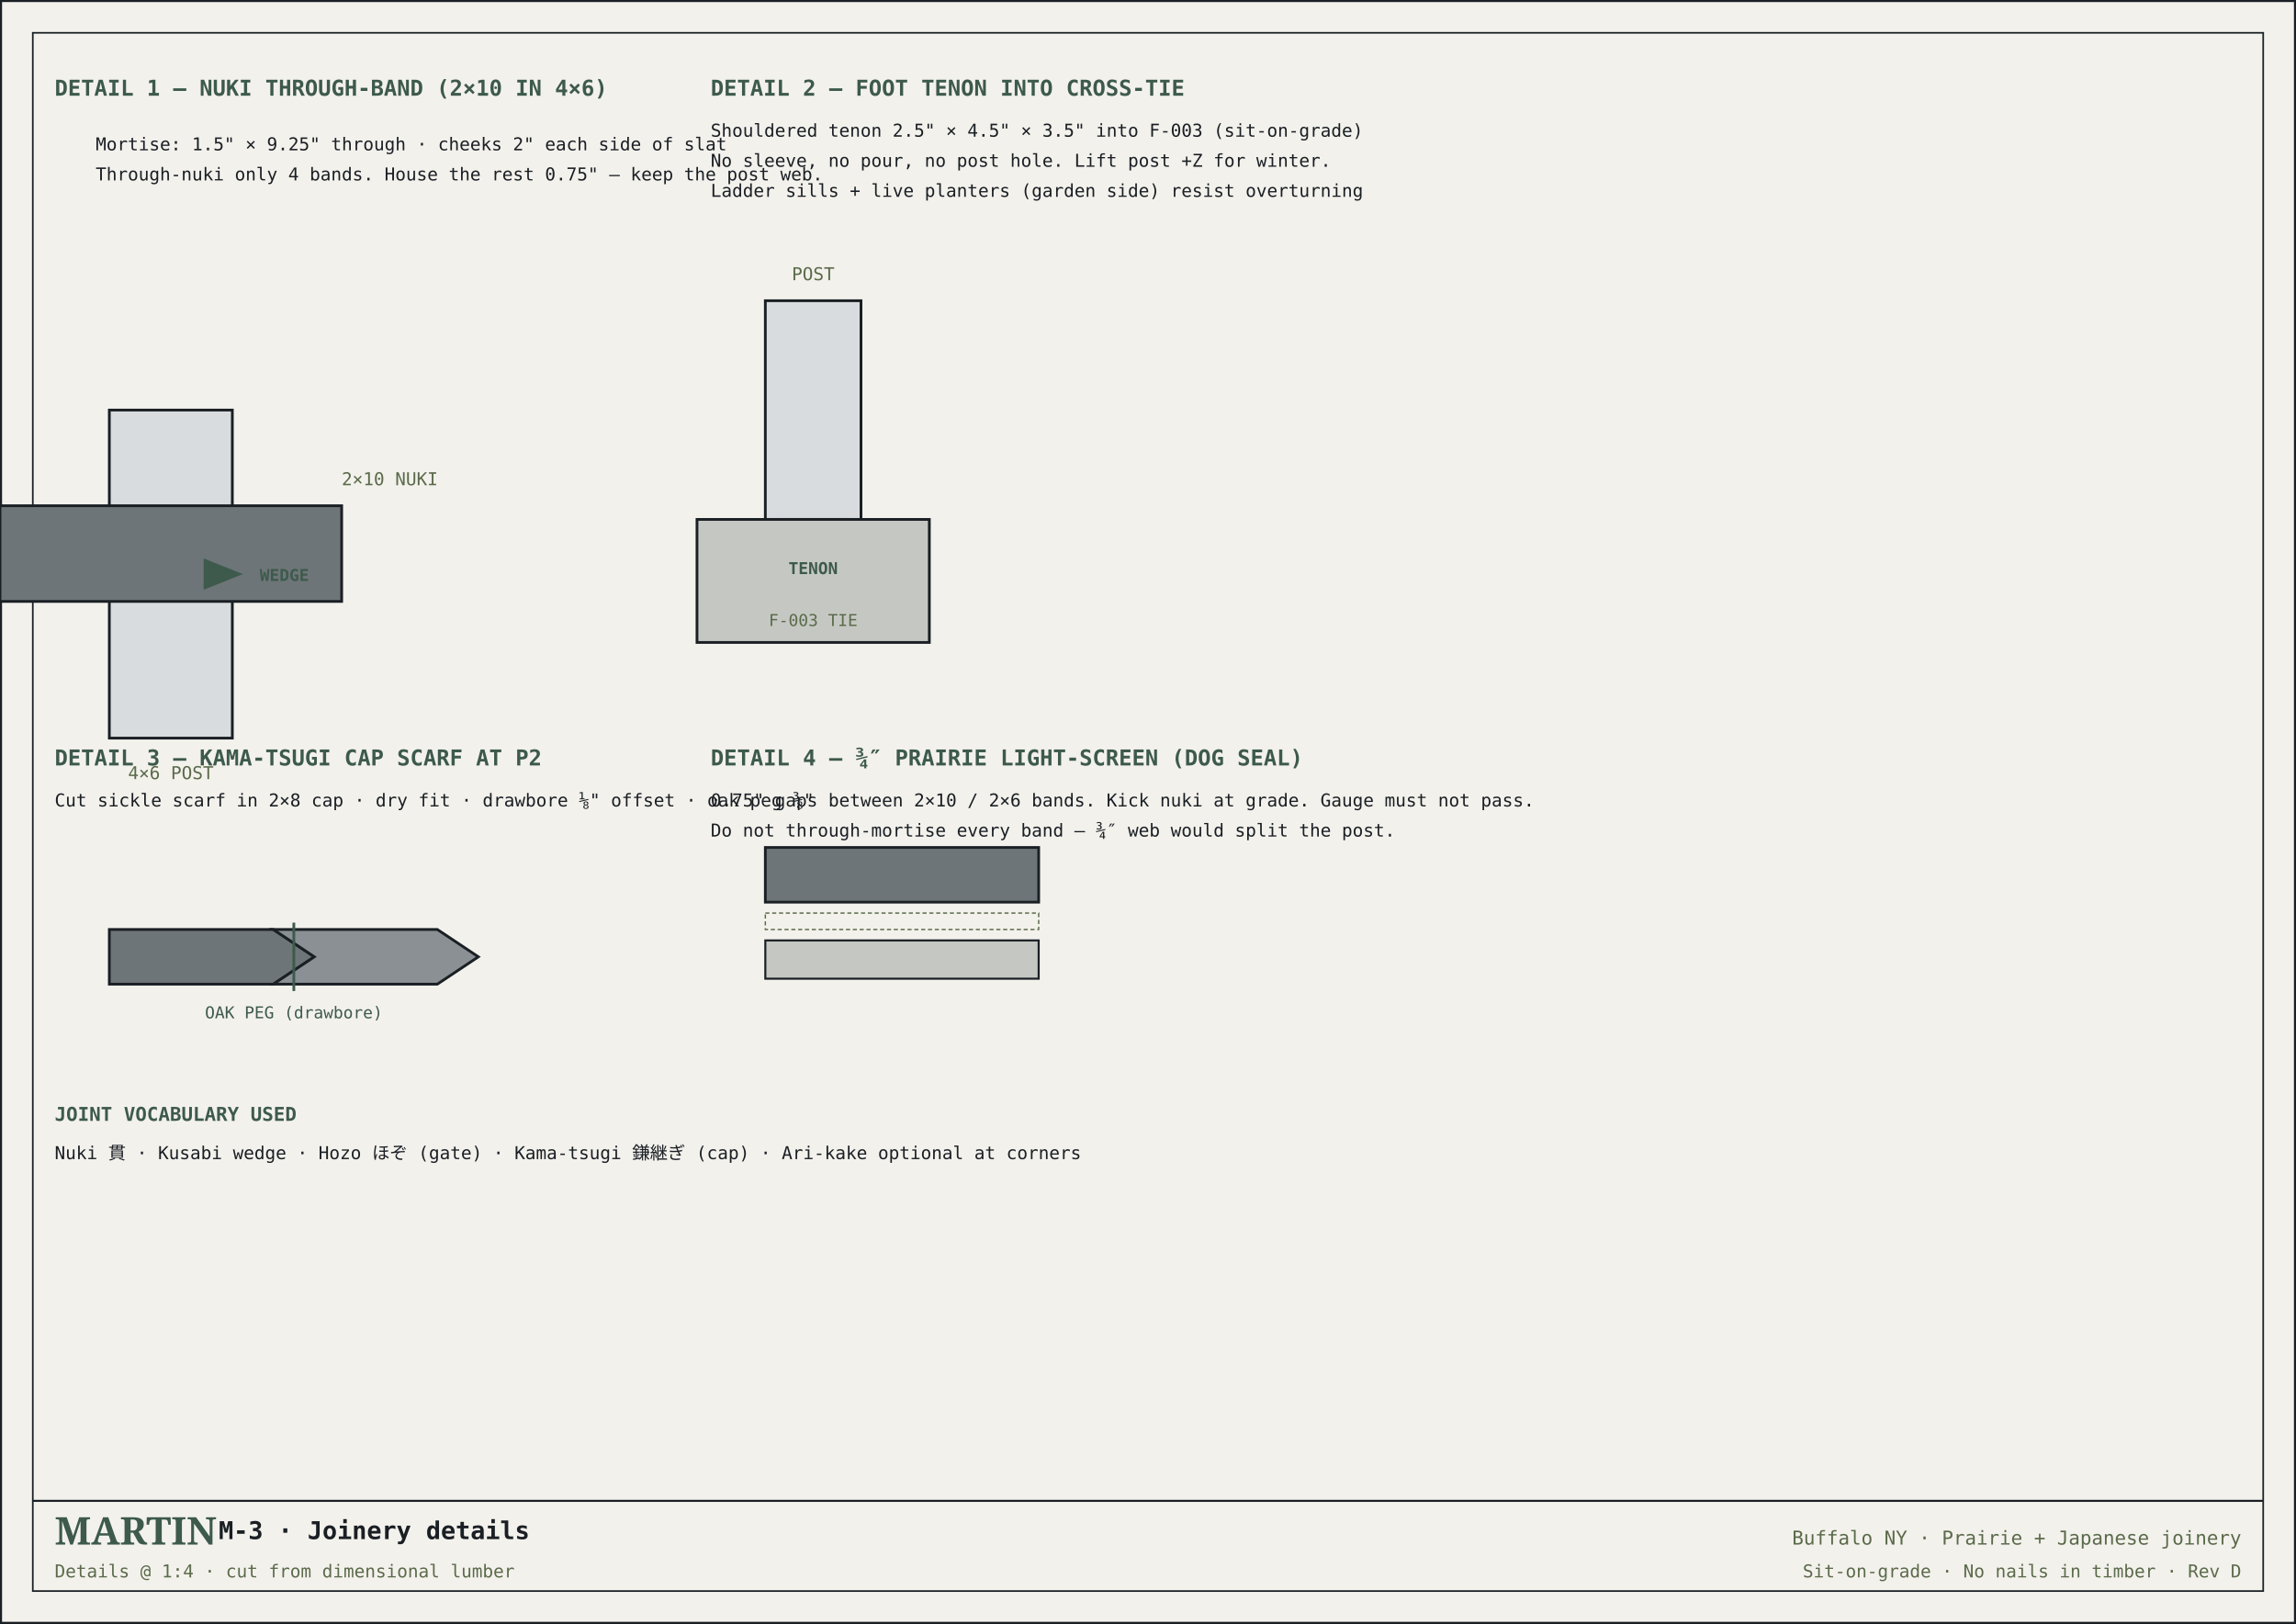
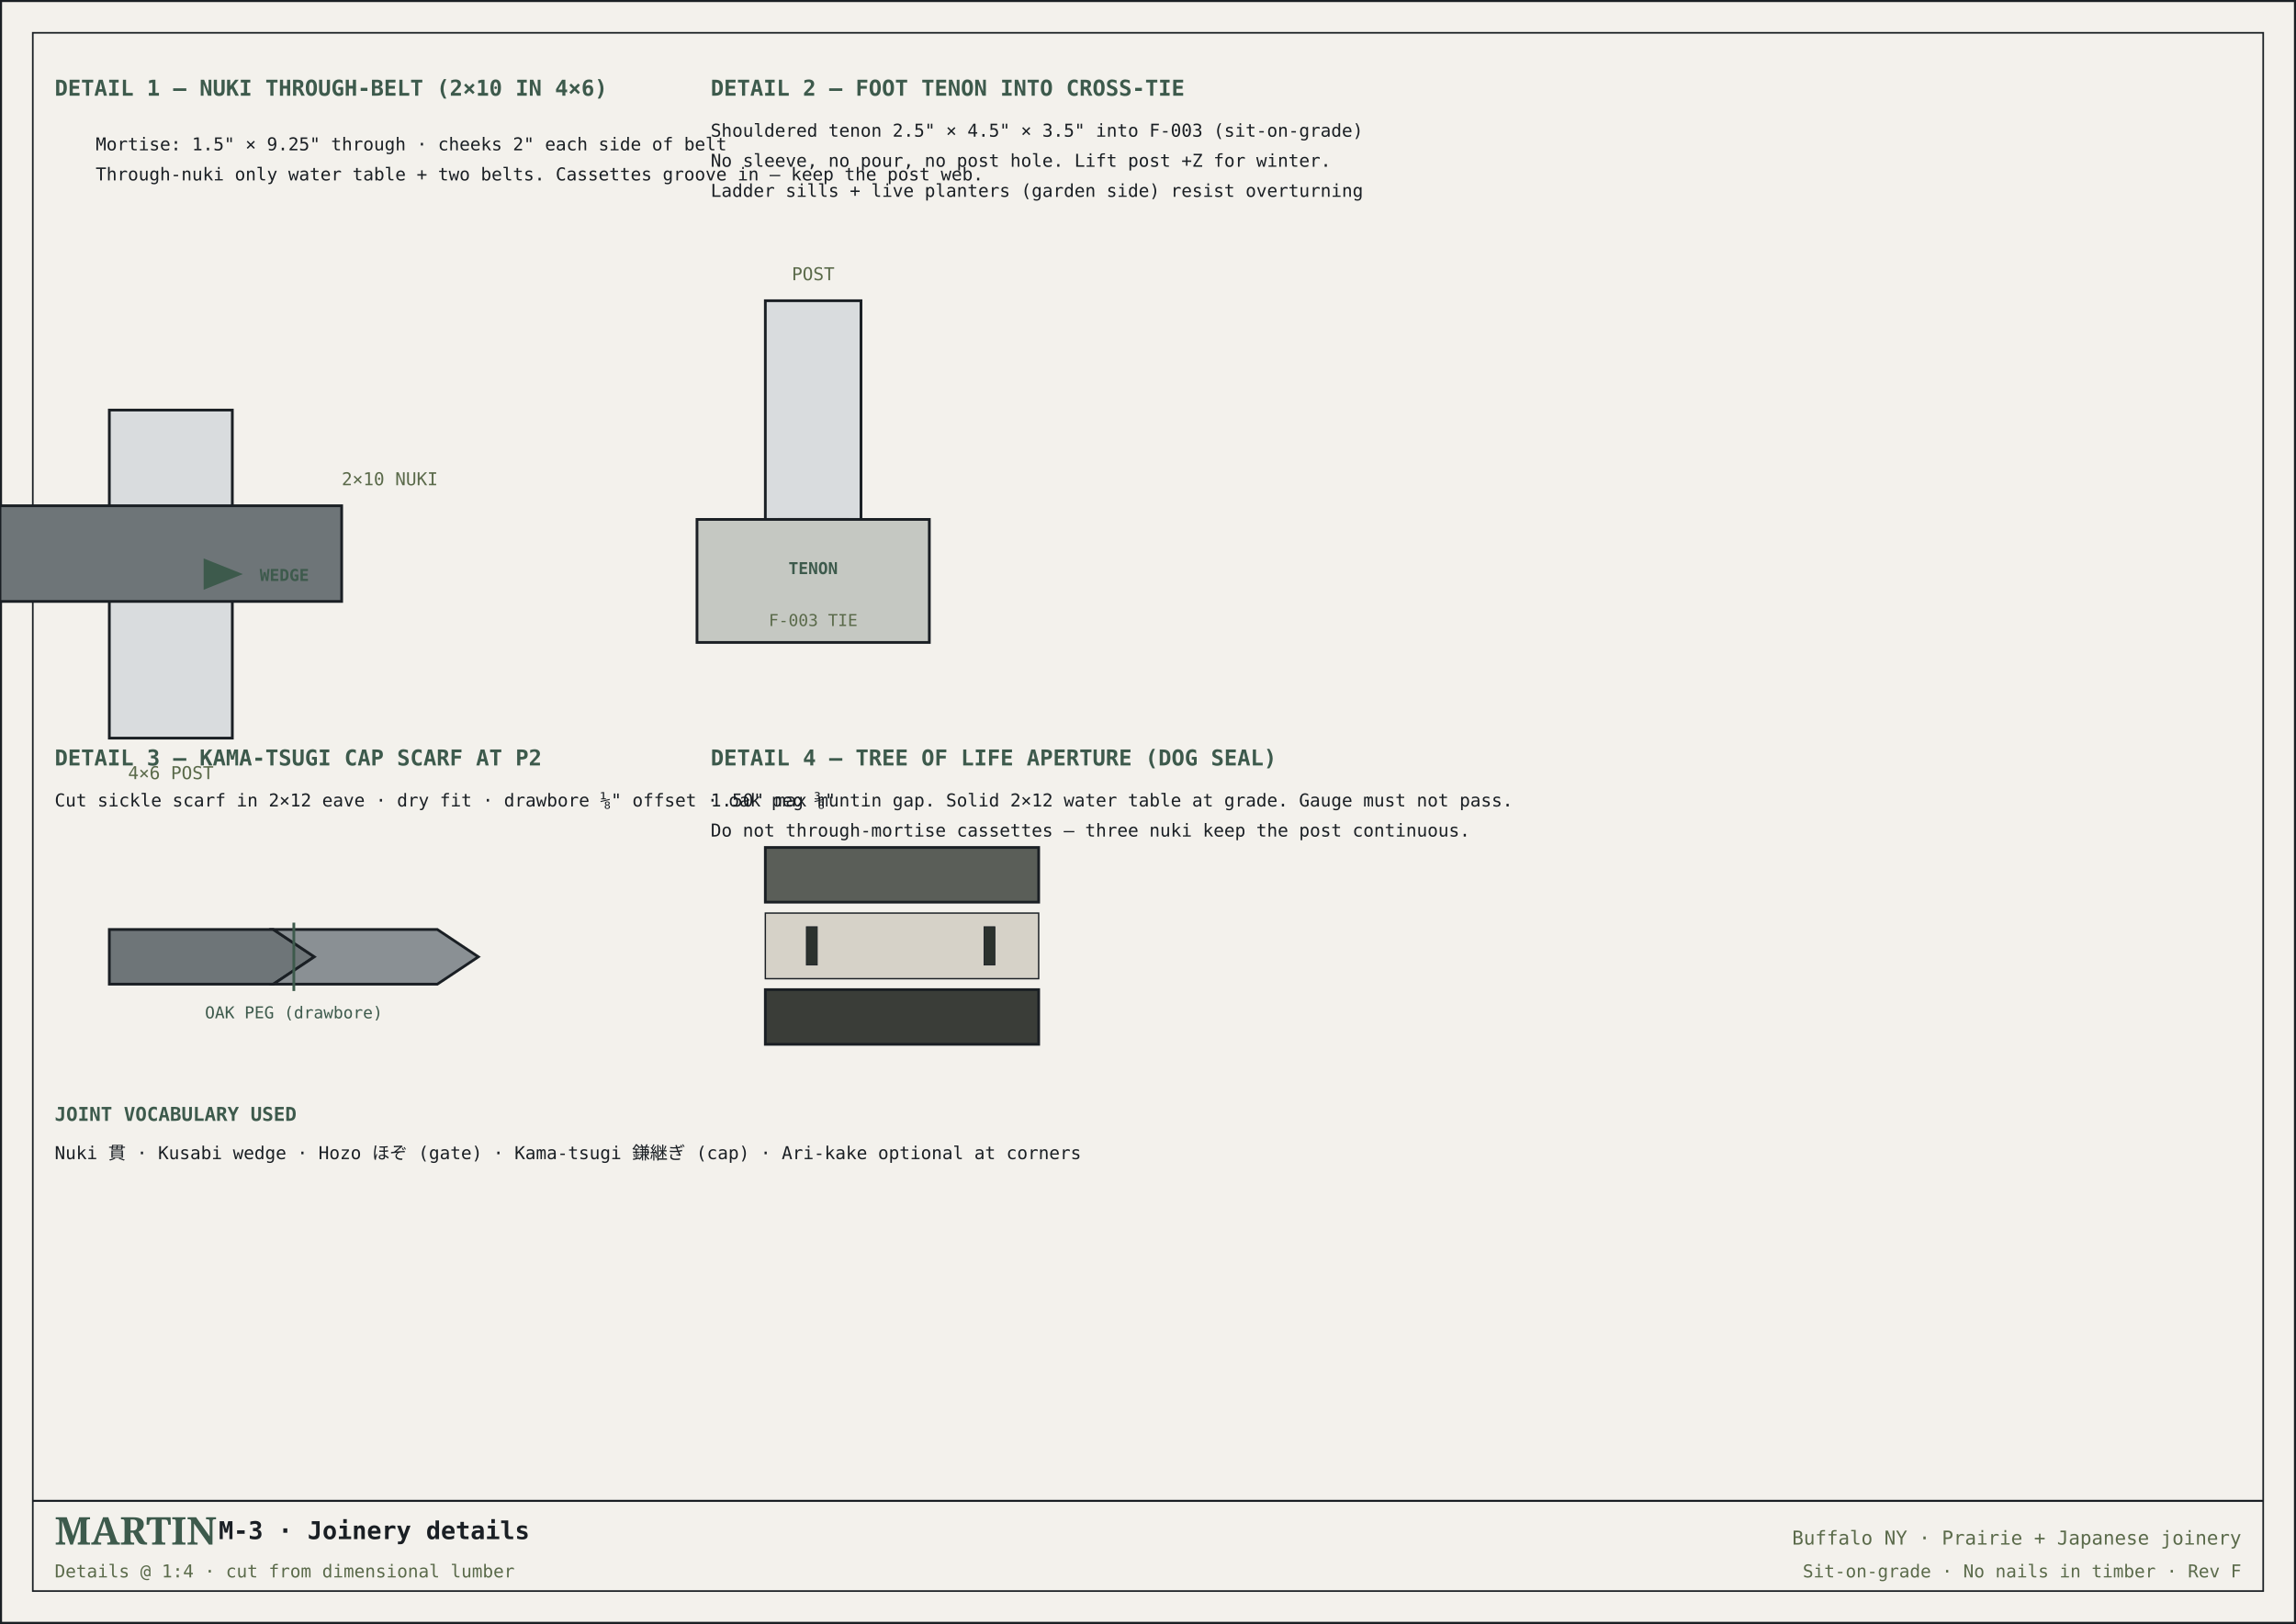
<svg xmlns="http://www.w3.org/2000/svg" width="1680" height="1188" viewBox="0 0 1680 1188">
  <rect x="0.0" y="0.0" width="1680.0" height="1188.0" fill="#f3f1ec" stroke="#1a1f24" stroke-width="3" />
  <rect x="24.0" y="24.0" width="1632.0" height="1140.0" fill="none" stroke="#1a1f24" stroke-width="1.2" />
  <line x1="24.0" y1="1098.0" x2="1656.0" y2="1098.0" stroke="#1a1f24" stroke-width="1.5" />
  <text x="40.0" y="1130.0" font-family="Georgia, serif" font-size="28" fill="#3d5a4c" text-anchor="start" font-weight="600">MARTIN</text>
  <text x="160.0" y="1126.0" font-family="IBM Plex Mono, Menlo, monospace" font-size="18" fill="#1a1f24" text-anchor="start" font-weight="600">M-3  ·  Joinery details</text>
  <text x="40.0" y="1154.0" font-family="IBM Plex Mono, Menlo, monospace" font-size="13" fill="#5a6a4a" text-anchor="start">Details @ 1:4 · cut from dimensional lumber</text>
  <text x="1640.0" y="1130.0" font-family="IBM Plex Mono, Menlo, monospace" font-size="14" fill="#5a6a4a" text-anchor="end">Buffalo NY · Prairie + Japanese joinery</text>
-   <text x="1640.0" y="1154.0" font-family="IBM Plex Mono, Menlo, monospace" font-size="13" fill="#5a6a4a" text-anchor="end">Sit-on-grade · No nails in timber · Rev D</text>
-   <text x="40.0" y="70.0" font-family="IBM Plex Mono, Menlo, monospace" font-size="16" fill="#3d5a4c" text-anchor="start" font-weight="600">DETAIL 1 — NUKI THROUGH-BAND (2×10 IN 4×6)</text>
+   <text x="1640.0" y="1154.0" font-family="IBM Plex Mono, Menlo, monospace" font-size="13" fill="#5a6a4a" text-anchor="end">Sit-on-grade · No nails in timber · Rev F</text>
+   <text x="40.0" y="70.0" font-family="IBM Plex Mono, Menlo, monospace" font-size="16" fill="#3d5a4c" text-anchor="start" font-weight="600">DETAIL 1 — NUKI THROUGH-BELT (2×10 IN 4×6)</text>
  <rect x="80.0" y="300.0" width="90.0" height="240.0" fill="#d9dcde" stroke="#1a1f24" stroke-width="2" />
  <rect x="0.0" y="370.0" width="250.0" height="70.0" fill="#6e7578" stroke="#1a1f24" stroke-width="2" />
  <polygon points="150.0,410.0 175.0,420.0 150.0,430.0" fill="#3d5a4c" stroke="#3d5a4c" stroke-width="2" />
  <text x="125.0" y="570.0" font-family="IBM Plex Mono, Menlo, monospace" font-size="13" fill="#5a6a4a" text-anchor="middle">4×6 POST</text>
  <text x="250.0" y="355.0" font-family="IBM Plex Mono, Menlo, monospace" font-size="13" fill="#5a6a4a" text-anchor="start">2×10 NUKI</text>
  <text x="190.0" y="425.0" font-family="IBM Plex Mono, Menlo, monospace" font-size="12" fill="#3d5a4c" text-anchor="start" font-weight="600">WEDGE</text>
-   <text x="70.0" y="110.0" font-family="IBM Plex Mono, Menlo, monospace" font-size="13" fill="#1a1f24" text-anchor="start">Mortise: 1.5" × 9.25" through · cheeks 2" each side of slat</text>
-   <text x="70.0" y="132.0" font-family="IBM Plex Mono, Menlo, monospace" font-size="13" fill="#1a1f24" text-anchor="start">Through-nuki only 4 bands. House the rest 0.75" — keep the post web.</text>
+   <text x="70.0" y="110.0" font-family="IBM Plex Mono, Menlo, monospace" font-size="13" fill="#1a1f24" text-anchor="start">Mortise: 1.5" × 9.25" through · cheeks 2" each side of belt</text>
+   <text x="70.0" y="132.0" font-family="IBM Plex Mono, Menlo, monospace" font-size="13" fill="#1a1f24" text-anchor="start">Through-nuki only water table + two belts. Cassettes groove in — keep the post web.</text>
  <text x="520.0" y="70.0" font-family="IBM Plex Mono, Menlo, monospace" font-size="16" fill="#3d5a4c" text-anchor="start" font-weight="600">DETAIL 2 — FOOT TENON INTO CROSS-TIE</text>
  <rect x="560.0" y="220.0" width="70.0" height="160.0" fill="#d9dcde" stroke="#1a1f24" stroke-width="2" />
  <rect x="570.0" y="380.0" width="50.0" height="80.0" fill="#d9dcde" stroke="#1a1f24" stroke-width="2" />
  <rect x="510.0" y="380.0" width="170.0" height="90.0" fill="#c5c8c2" stroke="#1a1f24" stroke-width="2" />
  <text x="595.0" y="205.0" font-family="IBM Plex Mono, Menlo, monospace" font-size="13" fill="#5a6a4a" text-anchor="middle">POST</text>
  <text x="595.0" y="420.0" font-family="IBM Plex Mono, Menlo, monospace" font-size="12" fill="#3d5a4c" text-anchor="middle" font-weight="600">TENON</text>
  <text x="595.0" y="458.0" font-family="IBM Plex Mono, Menlo, monospace" font-size="12" fill="#5a6a4a" text-anchor="middle">F-003 TIE</text>
  <text x="520.0" y="100.0" font-family="IBM Plex Mono, Menlo, monospace" font-size="13" fill="#1a1f24" text-anchor="start">Shouldered tenon 2.5" × 4.5" × 3.5" into F-003 (sit-on-grade)</text>
  <text x="520.0" y="122.0" font-family="IBM Plex Mono, Menlo, monospace" font-size="13" fill="#1a1f24" text-anchor="start">No sleeve, no pour, no post hole. Lift post +Z for winter.</text>
  <text x="520.0" y="144.0" font-family="IBM Plex Mono, Menlo, monospace" font-size="13" fill="#1a1f24" text-anchor="start">Ladder sills + live planters (garden side) resist overturning</text>
  <text x="40.0" y="560.0" font-family="IBM Plex Mono, Menlo, monospace" font-size="16" fill="#3d5a4c" text-anchor="start" font-weight="600">DETAIL 3 — KAMA-TSUGI CAP SCARF AT P2</text>
  <polygon points="80.0,720.0 200.0,720.0 230.0,700.0 200.0,680.0 80.0,680.0" fill="#6e7578" stroke="#1a1f24" stroke-width="2" />
  <polygon points="230.0,700.0 200.0,680.0 320.0,680.0 350.0,700.0 320.0,720.0 200.0,720.0" fill="#8a9094" stroke="#1a1f24" stroke-width="2" />
  <line x1="215.0" y1="675.0" x2="215.0" y2="725.0" stroke="#3d5a4c" stroke-width="2" />
  <text x="215.0" y="745.0" font-family="IBM Plex Mono, Menlo, monospace" font-size="12" fill="#3d5a4c" text-anchor="middle">OAK PEG (drawbore)</text>
-   <text x="40.0" y="590.0" font-family="IBM Plex Mono, Menlo, monospace" font-size="13" fill="#1a1f24" text-anchor="start">Cut sickle scarf in 2×8 cap · dry fit · drawbore ⅛" offset · oak peg ⅜"</text>
-   <text x="520.0" y="560.0" font-family="IBM Plex Mono, Menlo, monospace" font-size="16" fill="#3d5a4c" text-anchor="start" font-weight="600">DETAIL 4 — ¾″ PRAIRIE LIGHT-SCREEN (DOG SEAL)</text>
-   <rect x="560.0" y="620.0" width="200.0" height="40.0" fill="#6e7578" stroke="#1a1f24" stroke-width="2" />
-   <rect x="560.0" y="668.0" width="200.0" height="12.0" fill="none" stroke="#5a6a4a" stroke-width="1" stroke-dasharray="3 2" />
-   <rect x="560.0" y="688.0" width="200.0" height="28.0" fill="#c5c8c2" stroke="#1a1f24" stroke-width="1.5" />
-   <text x="520.0" y="590.0" font-family="IBM Plex Mono, Menlo, monospace" font-size="13" fill="#1a1f24" text-anchor="start">0.75" gaps between 2×10 / 2×6 bands. Kick nuki at grade. Gauge must not pass.</text>
-   <text x="520.0" y="612.0" font-family="IBM Plex Mono, Menlo, monospace" font-size="13" fill="#1a1f24" text-anchor="start">Do not through-mortise every band — ¾″ web would split the post.</text>
+   <text x="40.0" y="590.0" font-family="IBM Plex Mono, Menlo, monospace" font-size="13" fill="#1a1f24" text-anchor="start">Cut sickle scarf in 2×12 eave · dry fit · drawbore ⅛" offset · oak peg ⅜"</text>
+   <text x="520.0" y="560.0" font-family="IBM Plex Mono, Menlo, monospace" font-size="16" fill="#3d5a4c" text-anchor="start" font-weight="600">DETAIL 4 — TREE OF LIFE APERTURE (DOG SEAL)</text>
+   <rect x="560.0" y="620.0" width="200.0" height="40.0" fill="#5a5e58" stroke="#1a1f24" stroke-width="2" />
+   <rect x="560.0" y="668.0" width="200.0" height="48.0" fill="#d6d2c8" stroke="#1a1f24" stroke-width="1" />
+   <rect x="590.0" y="678.0" width="8.0" height="28.0" fill="#2c322e" stroke="#1a1f24" stroke-width="0.6" />
+   <rect x="720.0" y="678.0" width="8.0" height="28.0" fill="#2c322e" stroke="#1a1f24" stroke-width="0.6" />
+   <rect x="560.0" y="724.0" width="200.0" height="40.0" fill="#3a3d38" stroke="#1a1f24" stroke-width="2" />
+   <text x="520.0" y="590.0" font-family="IBM Plex Mono, Menlo, monospace" font-size="13" fill="#1a1f24" text-anchor="start">1.50" max muntin gap. Solid 2×12 water table at grade. Gauge must not pass.</text>
+   <text x="520.0" y="612.0" font-family="IBM Plex Mono, Menlo, monospace" font-size="13" fill="#1a1f24" text-anchor="start">Do not through-mortise cassettes — three nuki keep the post continuous.</text>
  <text x="40.0" y="820.0" font-family="IBM Plex Mono, Menlo, monospace" font-size="14" fill="#3d5a4c" text-anchor="start" font-weight="600">JOINT VOCABULARY USED</text>
  <text x="40.0" y="848.0" font-family="IBM Plex Mono, Menlo, monospace" font-size="13" fill="#1a1f24" text-anchor="start">Nuki 貫 · Kusabi wedge · Hozo ほぞ (gate) · Kama-tsugi 鎌継ぎ (cap) · Ari-kake optional at corners</text>
</svg>
